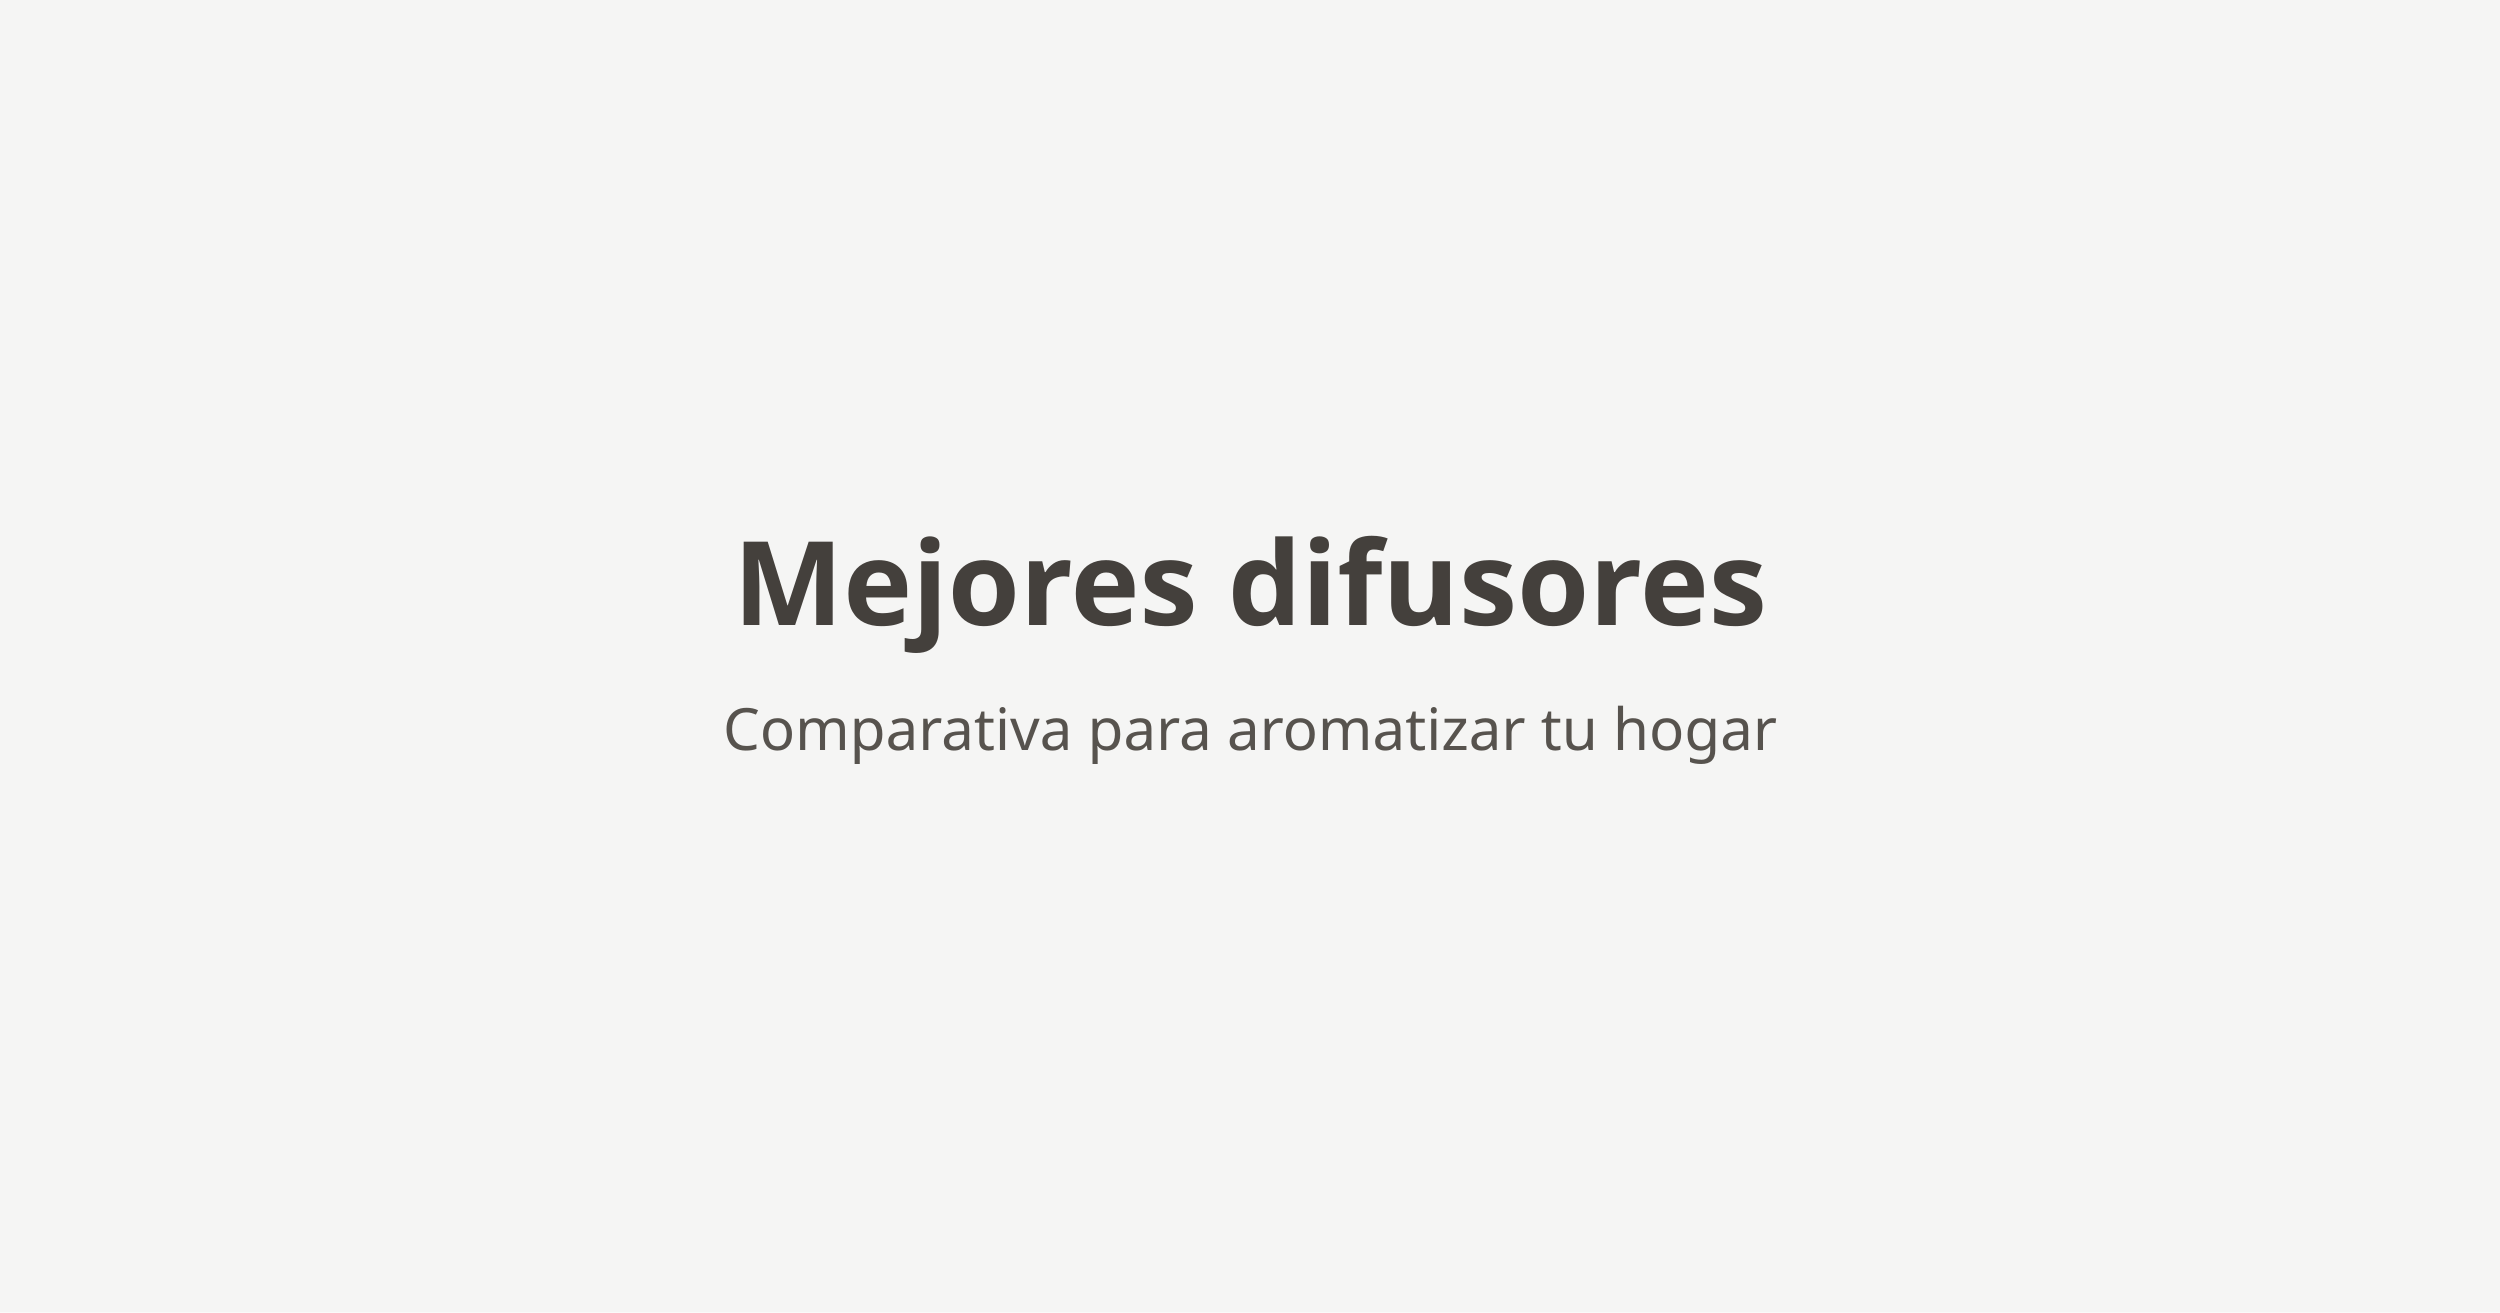
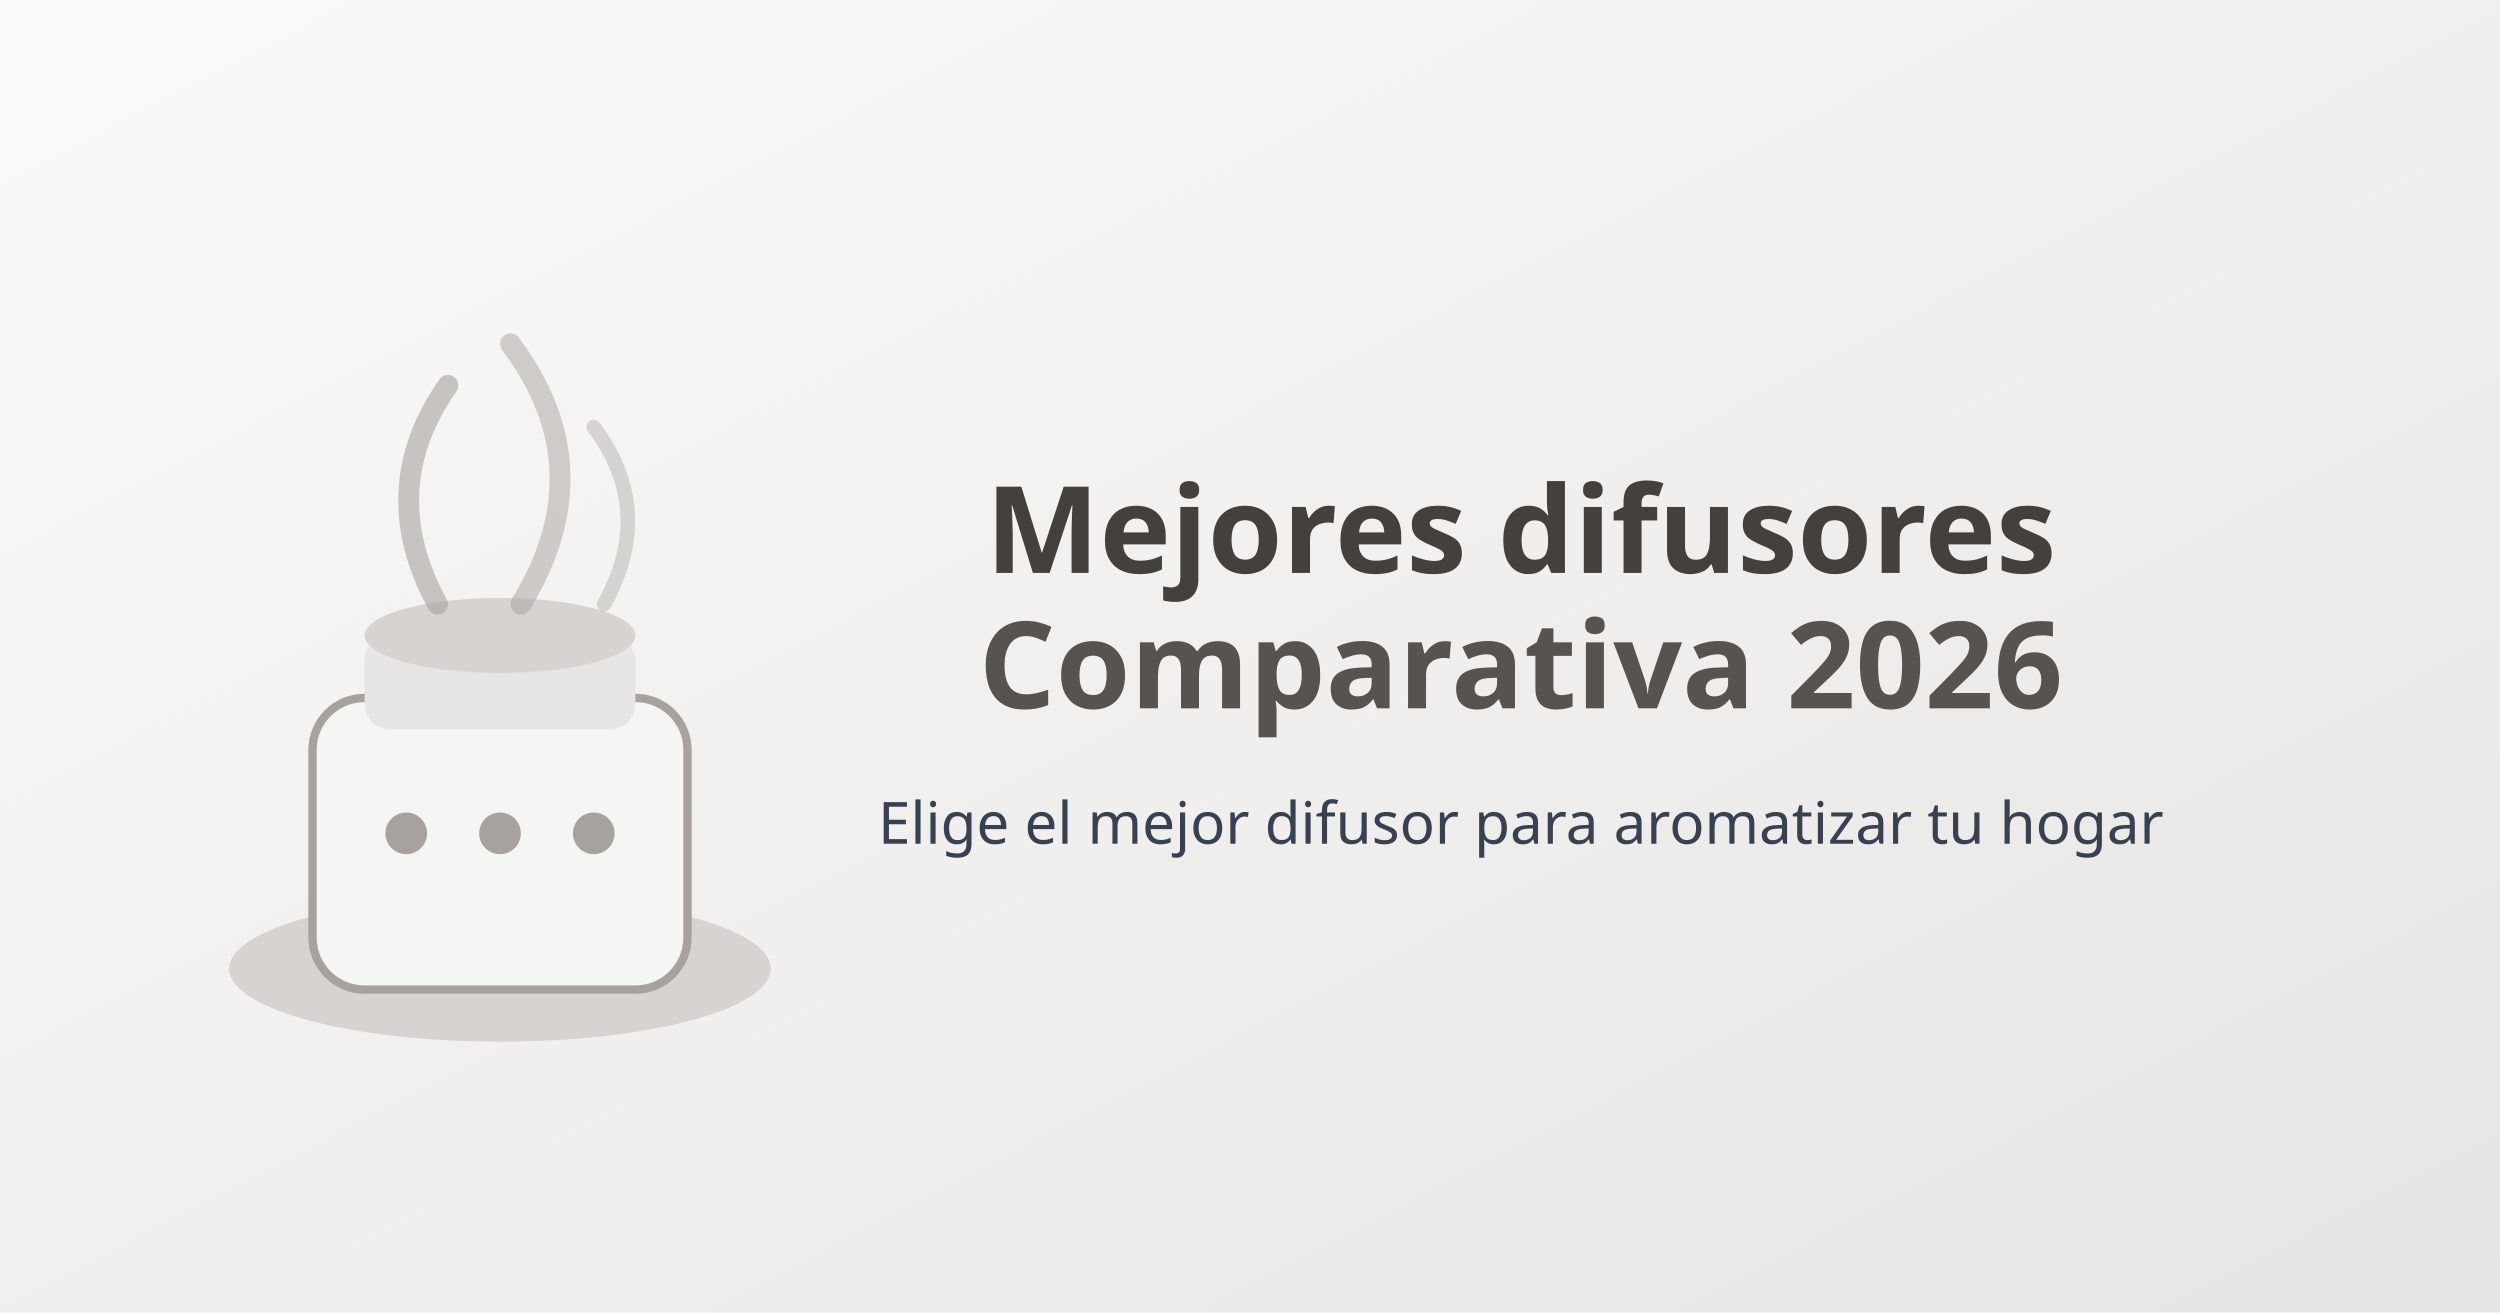
<svg xmlns="http://www.w3.org/2000/svg" width="1200" height="630" viewBox="0 0 1200 630">
-   <rect width="1200" height="630" fill="#f5f5f4" />
-   <text x="600" y="300" text-anchor="middle" font-family="sans-serif" font-size="56" fill="#44403c" font-weight="bold">Mejores difusores</text>
-   <text x="600" y="360" text-anchor="middle" font-family="sans-serif" font-size="28" fill="#57534e">Comparativa para aromatizar tu hogar</text>
+   <defs>
+     <linearGradient id="df1" x1="0%" y1="0%" x2="100%" y2="100%">
+       <stop offset="0%" stop-color="#fafaf9" />
+       <stop offset="100%" stop-color="#e7e5e4" />
+     </linearGradient>
+   </defs>
+   <rect width="1200" height="630" fill="url(#df1)" />
+   <g transform="translate(240,315)">
+     <ellipse cx="0" cy="150" rx="130" ry="35" fill="#d6d3d1" />
+     <rect x="-90" y="20" width="180" height="140" rx="25" fill="#f5f5f4" stroke="#a8a29e" stroke-width="4" />
+     <rect x="-65" y="-10" width="130" height="45" rx="12" fill="#e7e5e4" />
+     <ellipse cx="0" cy="-10" rx="65" ry="18" fill="#d6d3d1" />
+     <circle cx="-45" cy="85" r="10" fill="#a8a29e" />
+     <circle cx="0" cy="85" r="10" fill="#a8a29e" />
+     <circle cx="45" cy="85" r="10" fill="#a8a29e" />
+     <path d="M-30,-25 Q-60,-80 -25,-130" stroke="#a8a29e" stroke-width="10" fill="none" stroke-linecap="round" opacity="0.6" />
+     <path d="M10,-25 Q50,-90 5,-150" stroke="#a8a29e" stroke-width="10" fill="none" stroke-linecap="round" opacity="0.5" />
+     <path d="M50,-25 Q75,-70 45,-110" stroke="#a8a29e" stroke-width="7" fill="none" stroke-linecap="round" opacity="0.4" />
+   </g>
+   <text x="730" y="275" text-anchor="middle" font-family="system-ui, sans-serif" font-size="58" fill="#44403c" font-weight="800">Mejores difusores</text>
+   <text x="730" y="340" text-anchor="middle" font-family="system-ui, sans-serif" font-size="58" fill="#57534e" font-weight="800">Comparativa 2026</text>
+   <text x="730" y="405" text-anchor="middle" font-family="system-ui, sans-serif" font-size="28" fill="#374151">Elige el mejor difusor para aromatizar tu hogar</text>
</svg>
